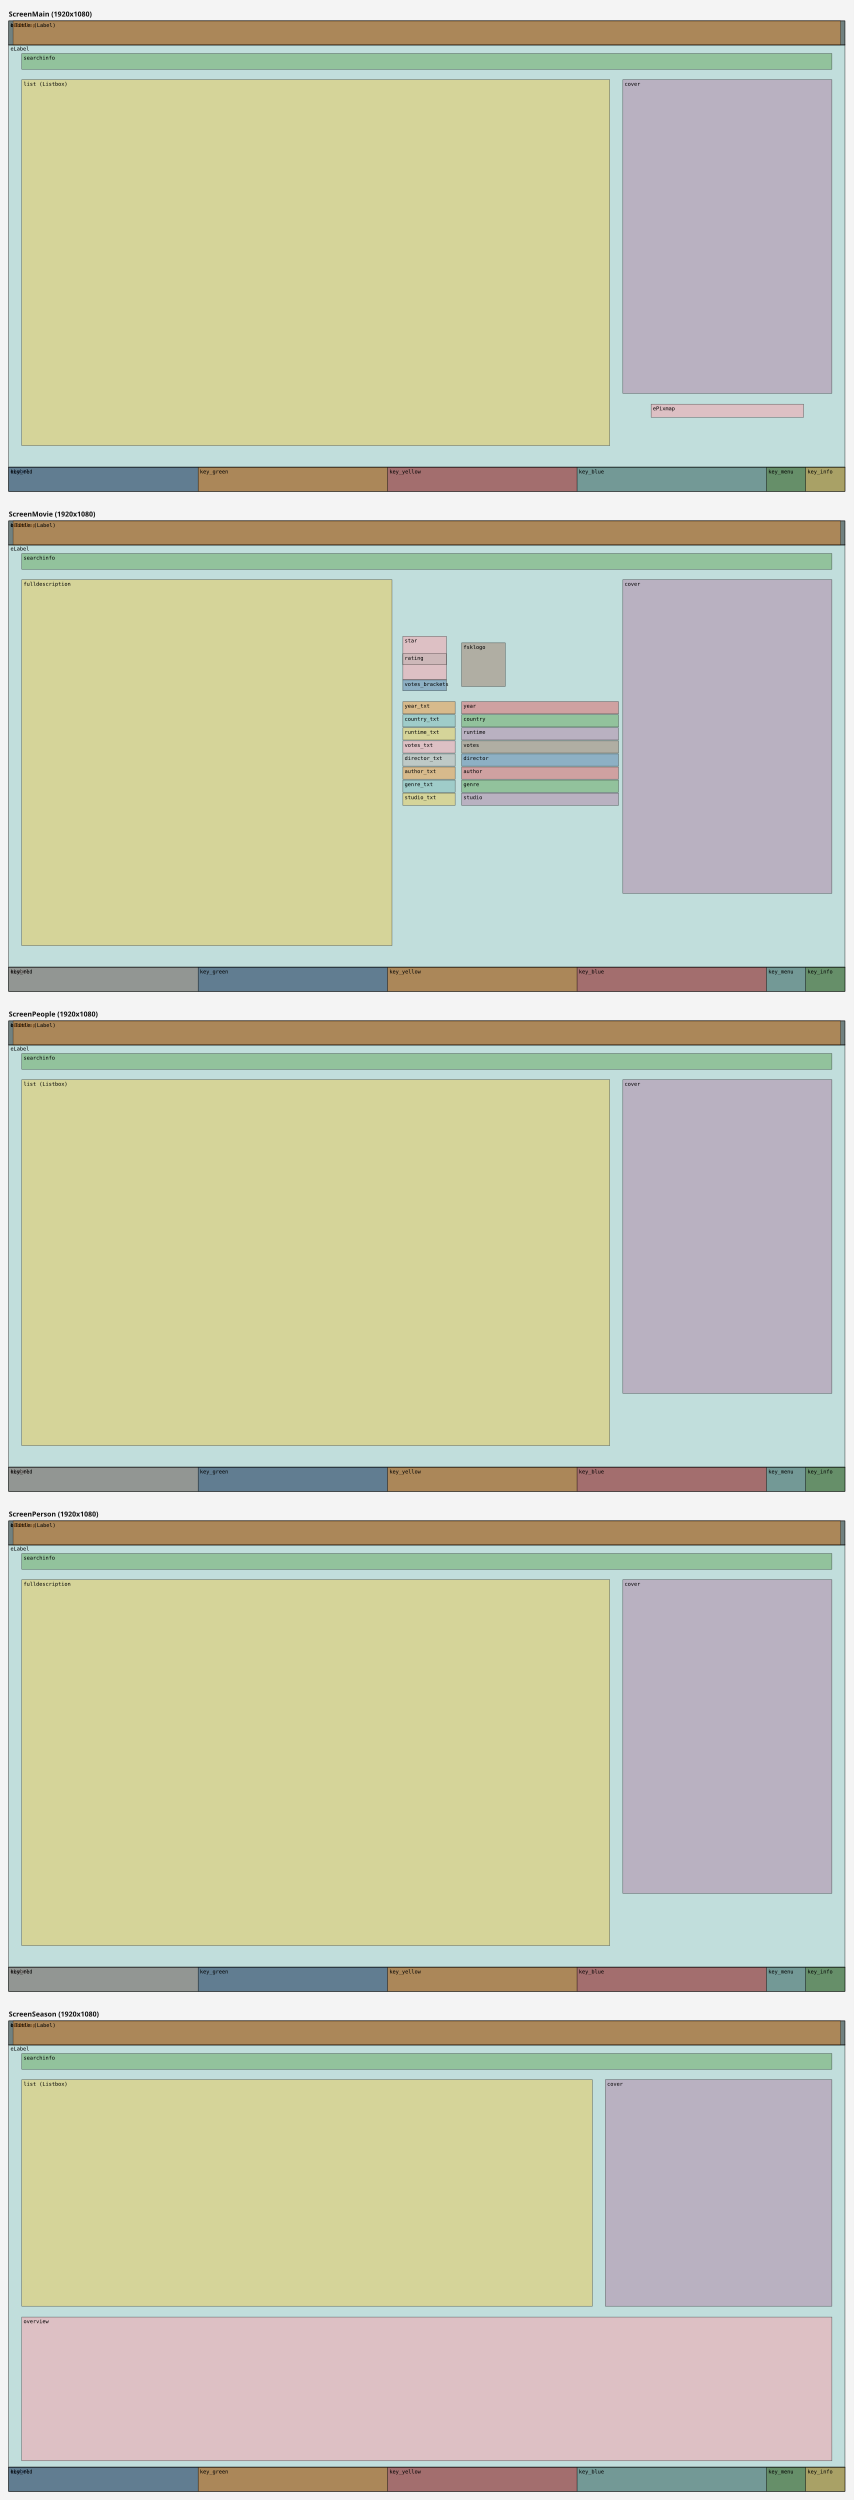
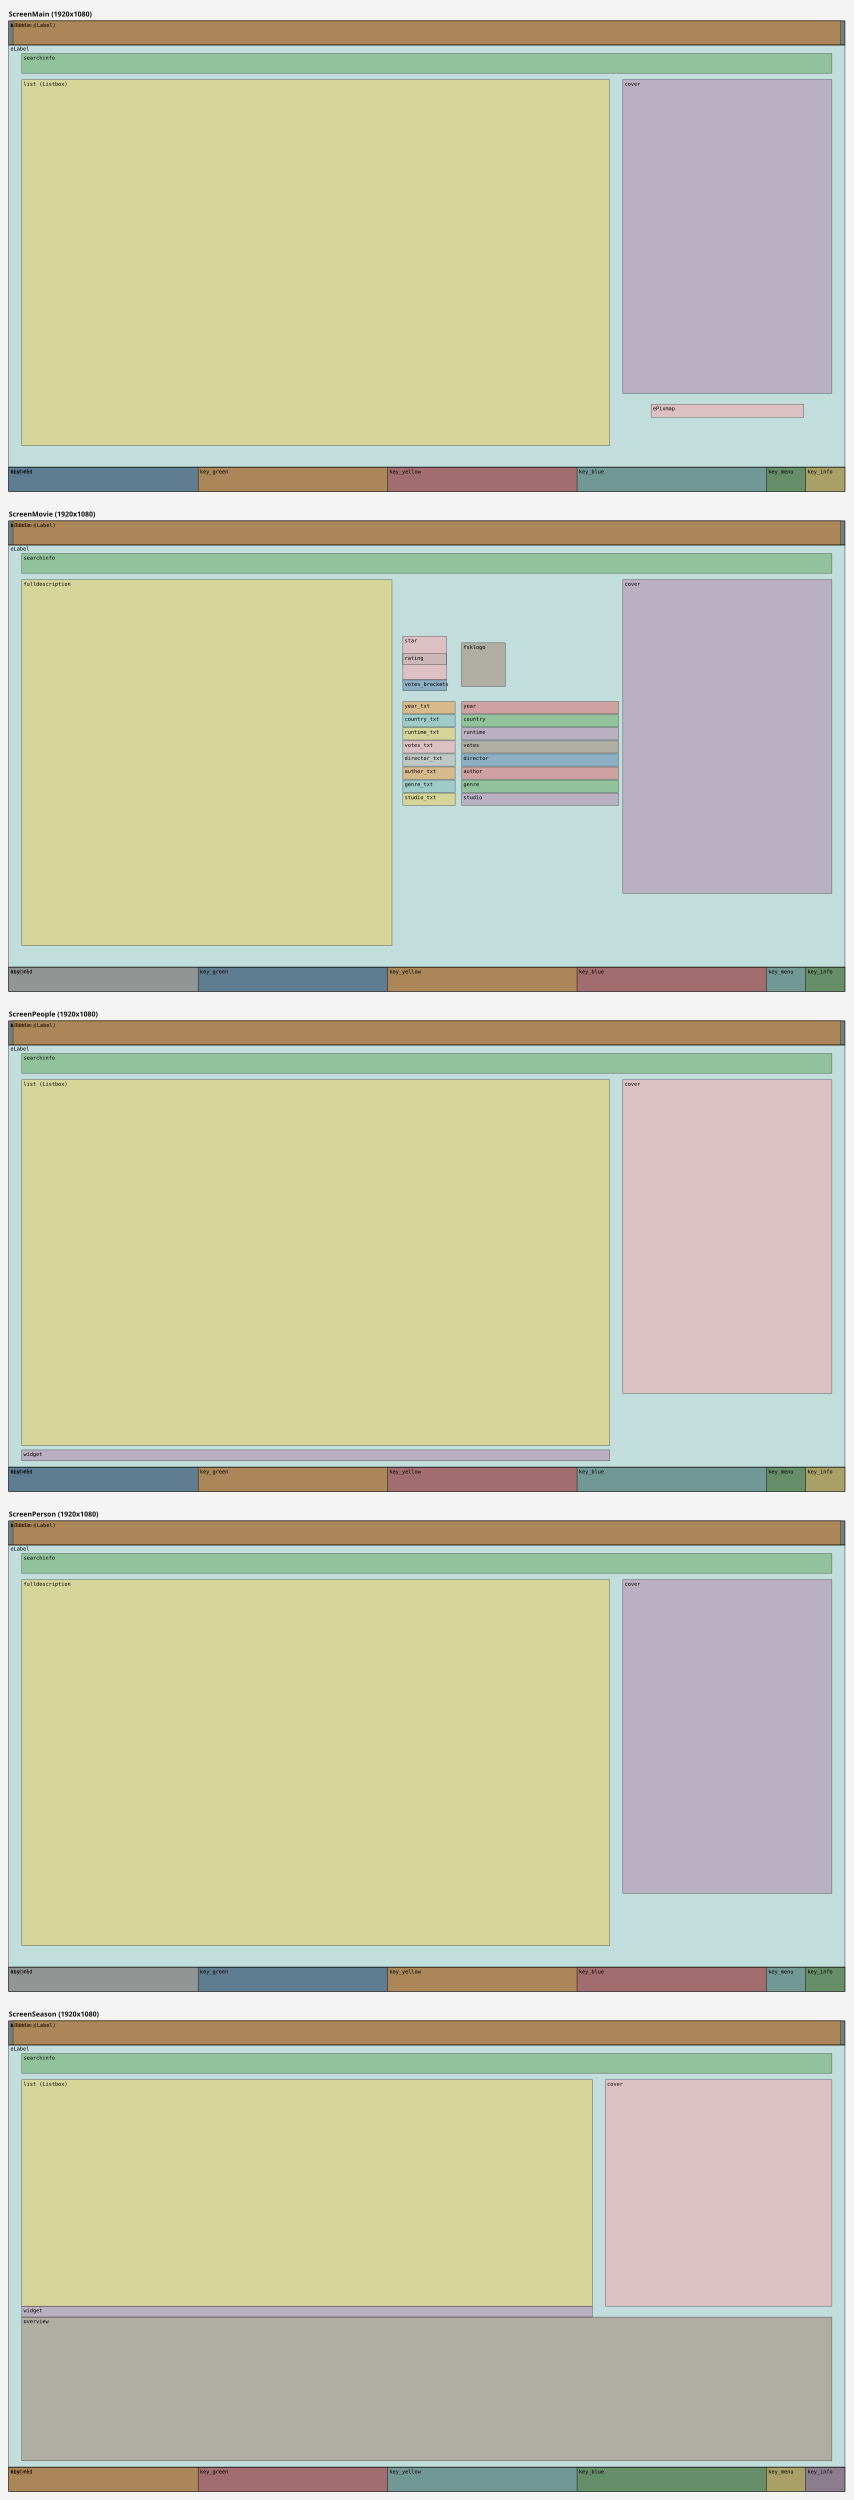
<svg xmlns="http://www.w3.org/2000/svg" width="1960" height="5740" viewBox="0 0 1960 5740">
  <rect x="0" y="0" width="1960" height="5740" fill="#f4f4f4" />
  <text x="20" y="38" font-family="sans-serif" font-size="16" font-weight="bold" fill="#111111">ScreenMain (1920x1080)</text>
  <g data-screen="0" transform="translate(20,48)">
    <rect x="0" y="0" width="1920" height="1080" fill="#ffffff" stroke="#999999" stroke-width="1" />
    <g>
      <rect data-ref="0:3" x="0" y="0" width="1920" height="1080" fill="#76b7b2" fill-opacity="0.45" stroke="#000000" stroke-opacity="0.6" stroke-width="1" />
      <text x="4" y="14" font-family="monospace" font-size="12" fill="#000000">backdrop</text>
    </g>
    <g>
-       <rect data-ref="0:0" x="0" y="0" width="1920" height="55" fill="#101010" fill-opacity="0.45" stroke="#000000" stroke-opacity="0.6" stroke-width="1" />
+       <rect data-ref="0:0" x="0" y="0" width="1920" height="55" fill="#0e0e0e" fill-opacity="0.45" stroke="#000000" stroke-opacity="0.6" stroke-width="1" />
      <text x="4" y="14" font-family="monospace" font-size="12" fill="#000000">eLabel</text>
    </g>
    <g>
-       <rect data-ref="0:2" x="0" y="54" width="1920" height="2" fill="#404040" fill-opacity="0.45" stroke="#000000" stroke-opacity="0.6" stroke-width="1" />
+       <rect data-ref="0:2" x="0" y="54" width="1920" height="2" fill="#424242" fill-opacity="0.45" stroke="#000000" stroke-opacity="0.6" stroke-width="1" />
      <text x="4" y="68" font-family="monospace" font-size="12" fill="#000000">eLabel</text>
    </g>
    <g>
-       <rect data-ref="0:4" x="30" y="75" width="1860" height="36" fill="#59a14f" fill-opacity="0.45" stroke="#000000" stroke-opacity="0.6" stroke-width="1" />
+       <rect data-ref="0:4" x="30" y="75" width="1860" height="45" fill="#59a14f" fill-opacity="0.45" stroke="#000000" stroke-opacity="0.6" stroke-width="1" />
      <text x="34" y="89" font-family="monospace" font-size="12" fill="#000000">searchinfo</text>
    </g>
    <g>
      <rect data-ref="0:5" x="30" y="135" width="1350" height="840" fill="#edc948" fill-opacity="0.45" stroke="#000000" stroke-opacity="0.6" stroke-width="1" />
      <text x="34" y="149" font-family="monospace" font-size="12" fill="#000000">list (Listbox)</text>
    </g>
    <g>
      <rect data-ref="0:6" x="1410" y="135" width="480" height="720" fill="#b07aa1" fill-opacity="0.45" stroke="#000000" stroke-opacity="0.6" stroke-width="1" />
      <text x="1414" y="149" font-family="monospace" font-size="12" fill="#000000">cover</text>
    </g>
    <g>
      <rect data-ref="0:7" x="1475" y="880" width="350" height="30" fill="#ff9da7" fill-opacity="0.45" stroke="#000000" stroke-opacity="0.6" stroke-width="1" />
      <text x="1479" y="894" font-family="monospace" font-size="12" fill="#000000">ePixmap</text>
    </g>
    <g>
-       <rect data-ref="0:8" x="0" y="1024" width="1920" height="2" fill="#404040" fill-opacity="0.45" stroke="#000000" stroke-opacity="0.6" stroke-width="1" />
+       <rect data-ref="0:8" x="0" y="1024" width="1920" height="2" fill="#424242" fill-opacity="0.45" stroke="#000000" stroke-opacity="0.6" stroke-width="1" />
      <text x="4" y="1038" font-family="monospace" font-size="12" fill="#000000">eLabel</text>
    </g>
    <g>
-       <rect data-ref="0:9" x="0" y="1025" width="1920" height="55" fill="#101010" fill-opacity="0.45" stroke="#000000" stroke-opacity="0.6" stroke-width="1" />
+       <rect data-ref="0:9" x="0" y="1025" width="1920" height="55" fill="#0e0e0e" fill-opacity="0.45" stroke="#000000" stroke-opacity="0.6" stroke-width="1" />
      <text x="4" y="1039" font-family="monospace" font-size="12" fill="#000000">eLabel</text>
    </g>
    <g>
      <rect data-ref="0:1" x="10" y="0" width="1900" height="55" fill="#f28e2b" fill-opacity="0.45" stroke="#000000" stroke-opacity="0.6" stroke-width="1" />
      <text x="14" y="14" font-family="monospace" font-size="12" fill="#000000">Title (Label)</text>
    </g>
    <g>
      <rect data-ref="0:10" x="0" y="1025" width="435" height="55" fill="#4e79a7" fill-opacity="0.45" stroke="#000000" stroke-opacity="0.6" stroke-width="1" />
      <text x="4" y="1039" font-family="monospace" font-size="12" fill="#000000">key_red</text>
    </g>
    <g>
      <rect data-ref="0:11" x="435" y="1025" width="435" height="55" fill="#f28e2b" fill-opacity="0.45" stroke="#000000" stroke-opacity="0.6" stroke-width="1" />
      <text x="439" y="1039" font-family="monospace" font-size="12" fill="#000000">key_green</text>
    </g>
    <g>
      <rect data-ref="0:12" x="870" y="1025" width="435" height="55" fill="#e15759" fill-opacity="0.45" stroke="#000000" stroke-opacity="0.6" stroke-width="1" />
      <text x="874" y="1039" font-family="monospace" font-size="12" fill="#000000">key_yellow</text>
    </g>
    <g>
      <rect data-ref="0:13" x="1305" y="1025" width="435" height="55" fill="#76b7b2" fill-opacity="0.45" stroke="#000000" stroke-opacity="0.6" stroke-width="1" />
      <text x="1309" y="1039" font-family="monospace" font-size="12" fill="#000000">key_blue</text>
    </g>
    <g>
      <rect data-ref="0:14" x="1740" y="1025" width="90" height="55" fill="#59a14f" fill-opacity="0.45" stroke="#000000" stroke-opacity="0.6" stroke-width="1" />
      <text x="1744" y="1039" font-family="monospace" font-size="12" fill="#000000">key_menu</text>
    </g>
    <g>
      <rect data-ref="0:15" x="1830" y="1025" width="90" height="55" fill="#edc948" fill-opacity="0.45" stroke="#000000" stroke-opacity="0.6" stroke-width="1" />
      <text x="1834" y="1039" font-family="monospace" font-size="12" fill="#000000">key_info</text>
    </g>
  </g>
  <text x="20" y="1186" font-family="sans-serif" font-size="16" font-weight="bold" fill="#111111">ScreenMovie (1920x1080)</text>
  <g data-screen="1" transform="translate(20,1196)">
    <rect x="0" y="0" width="1920" height="1080" fill="#ffffff" stroke="#999999" stroke-width="1" />
    <g>
      <rect data-ref="1:3" x="0" y="0" width="1920" height="1080" fill="#76b7b2" fill-opacity="0.45" stroke="#000000" stroke-opacity="0.6" stroke-width="1" />
      <text x="4" y="14" font-family="monospace" font-size="12" fill="#000000">backdrop</text>
    </g>
    <g>
-       <rect data-ref="1:0" x="0" y="0" width="1920" height="55" fill="#101010" fill-opacity="0.45" stroke="#000000" stroke-opacity="0.6" stroke-width="1" />
+       <rect data-ref="1:0" x="0" y="0" width="1920" height="55" fill="#0e0e0e" fill-opacity="0.45" stroke="#000000" stroke-opacity="0.6" stroke-width="1" />
      <text x="4" y="14" font-family="monospace" font-size="12" fill="#000000">eLabel</text>
    </g>
    <g>
-       <rect data-ref="1:2" x="0" y="54" width="1920" height="2" fill="#404040" fill-opacity="0.45" stroke="#000000" stroke-opacity="0.6" stroke-width="1" />
+       <rect data-ref="1:2" x="0" y="54" width="1920" height="2" fill="#424242" fill-opacity="0.45" stroke="#000000" stroke-opacity="0.6" stroke-width="1" />
      <text x="4" y="68" font-family="monospace" font-size="12" fill="#000000">eLabel</text>
    </g>
    <g>
-       <rect data-ref="1:4" x="30" y="75" width="1860" height="36" fill="#59a14f" fill-opacity="0.45" stroke="#000000" stroke-opacity="0.6" stroke-width="1" />
+       <rect data-ref="1:4" x="30" y="75" width="1860" height="45" fill="#59a14f" fill-opacity="0.45" stroke="#000000" stroke-opacity="0.6" stroke-width="1" />
      <text x="34" y="89" font-family="monospace" font-size="12" fill="#000000">searchinfo</text>
    </g>
    <g>
      <rect data-ref="1:5" x="30" y="135" width="850" height="840" fill="#edc948" fill-opacity="0.45" stroke="#000000" stroke-opacity="0.6" stroke-width="1" />
      <text x="34" y="149" font-family="monospace" font-size="12" fill="#000000">fulldescription</text>
    </g>
    <g>
      <rect data-ref="1:6" x="1410" y="135" width="480" height="720" fill="#b07aa1" fill-opacity="0.45" stroke="#000000" stroke-opacity="0.6" stroke-width="1" />
      <text x="1414" y="149" font-family="monospace" font-size="12" fill="#000000">cover</text>
    </g>
    <g>
      <rect data-ref="1:7" x="905" y="265" width="100" height="100" fill="#ff9da7" fill-opacity="0.45" stroke="#000000" stroke-opacity="0.6" stroke-width="1" />
      <text x="909" y="279" font-family="monospace" font-size="12" fill="#000000">star</text>
    </g>
    <g>
      <rect data-ref="1:11" x="905" y="415" width="120" height="28" fill="#f28e2b" fill-opacity="0.45" stroke="#000000" stroke-opacity="0.6" stroke-width="1" />
      <text x="909" y="429" font-family="monospace" font-size="12" fill="#000000">year_txt</text>
    </g>
    <g>
      <rect data-ref="1:12" x="1040" y="415" width="360" height="28" fill="#e15759" fill-opacity="0.45" stroke="#000000" stroke-opacity="0.6" stroke-width="1" />
      <text x="1044" y="429" font-family="monospace" font-size="12" fill="#000000">year</text>
    </g>
    <g>
      <rect data-ref="1:13" x="905" y="445" width="120" height="28" fill="#76b7b2" fill-opacity="0.45" stroke="#000000" stroke-opacity="0.6" stroke-width="1" />
      <text x="909" y="459" font-family="monospace" font-size="12" fill="#000000">country_txt</text>
    </g>
    <g>
      <rect data-ref="1:14" x="1040" y="445" width="360" height="28" fill="#59a14f" fill-opacity="0.45" stroke="#000000" stroke-opacity="0.6" stroke-width="1" />
      <text x="1044" y="459" font-family="monospace" font-size="12" fill="#000000">country</text>
    </g>
    <g>
      <rect data-ref="1:15" x="905" y="475" width="120" height="28" fill="#edc948" fill-opacity="0.45" stroke="#000000" stroke-opacity="0.6" stroke-width="1" />
      <text x="909" y="489" font-family="monospace" font-size="12" fill="#000000">runtime_txt</text>
    </g>
    <g>
      <rect data-ref="1:16" x="1040" y="475" width="360" height="28" fill="#b07aa1" fill-opacity="0.45" stroke="#000000" stroke-opacity="0.6" stroke-width="1" />
      <text x="1044" y="489" font-family="monospace" font-size="12" fill="#000000">runtime</text>
    </g>
    <g>
      <rect data-ref="1:17" x="905" y="505" width="120" height="28" fill="#ff9da7" fill-opacity="0.45" stroke="#000000" stroke-opacity="0.6" stroke-width="1" />
      <text x="909" y="519" font-family="monospace" font-size="12" fill="#000000">votes_txt</text>
    </g>
    <g>
      <rect data-ref="1:18" x="1040" y="505" width="360" height="28" fill="#9c755f" fill-opacity="0.45" stroke="#000000" stroke-opacity="0.6" stroke-width="1" />
      <text x="1044" y="519" font-family="monospace" font-size="12" fill="#000000">votes</text>
    </g>
    <g>
      <rect data-ref="1:19" x="905" y="535" width="120" height="28" fill="#bab0ac" fill-opacity="0.45" stroke="#000000" stroke-opacity="0.6" stroke-width="1" />
      <text x="909" y="549" font-family="monospace" font-size="12" fill="#000000">director_txt</text>
    </g>
    <g>
      <rect data-ref="1:20" x="1040" y="535" width="360" height="28" fill="#4e79a7" fill-opacity="0.45" stroke="#000000" stroke-opacity="0.6" stroke-width="1" />
      <text x="1044" y="549" font-family="monospace" font-size="12" fill="#000000">director</text>
    </g>
    <g>
      <rect data-ref="1:21" x="905" y="565" width="120" height="28" fill="#f28e2b" fill-opacity="0.45" stroke="#000000" stroke-opacity="0.6" stroke-width="1" />
      <text x="909" y="579" font-family="monospace" font-size="12" fill="#000000">author_txt</text>
    </g>
    <g>
      <rect data-ref="1:22" x="1040" y="565" width="360" height="28" fill="#e15759" fill-opacity="0.45" stroke="#000000" stroke-opacity="0.6" stroke-width="1" />
      <text x="1044" y="579" font-family="monospace" font-size="12" fill="#000000">author</text>
    </g>
    <g>
      <rect data-ref="1:23" x="905" y="595" width="120" height="28" fill="#76b7b2" fill-opacity="0.45" stroke="#000000" stroke-opacity="0.6" stroke-width="1" />
      <text x="909" y="609" font-family="monospace" font-size="12" fill="#000000">genre_txt</text>
    </g>
    <g>
      <rect data-ref="1:24" x="1040" y="595" width="360" height="28" fill="#59a14f" fill-opacity="0.45" stroke="#000000" stroke-opacity="0.6" stroke-width="1" />
      <text x="1044" y="609" font-family="monospace" font-size="12" fill="#000000">genre</text>
    </g>
    <g>
      <rect data-ref="1:25" x="905" y="625" width="120" height="28" fill="#edc948" fill-opacity="0.45" stroke="#000000" stroke-opacity="0.6" stroke-width="1" />
      <text x="909" y="639" font-family="monospace" font-size="12" fill="#000000">studio_txt</text>
    </g>
    <g>
      <rect data-ref="1:26" x="1040" y="625" width="360" height="28" fill="#b07aa1" fill-opacity="0.45" stroke="#000000" stroke-opacity="0.6" stroke-width="1" />
      <text x="1044" y="639" font-family="monospace" font-size="12" fill="#000000">studio</text>
    </g>
    <g>
-       <rect data-ref="1:27" x="0" y="1024" width="1920" height="2" fill="#404040" fill-opacity="0.45" stroke="#000000" stroke-opacity="0.6" stroke-width="1" />
+       <rect data-ref="1:27" x="0" y="1024" width="1920" height="2" fill="#424242" fill-opacity="0.45" stroke="#000000" stroke-opacity="0.6" stroke-width="1" />
      <text x="4" y="1038" font-family="monospace" font-size="12" fill="#000000">eLabel</text>
    </g>
    <g>
-       <rect data-ref="1:28" x="0" y="1025" width="1920" height="55" fill="#101010" fill-opacity="0.45" stroke="#000000" stroke-opacity="0.6" stroke-width="1" />
+       <rect data-ref="1:28" x="0" y="1025" width="1920" height="55" fill="#0e0e0e" fill-opacity="0.45" stroke="#000000" stroke-opacity="0.6" stroke-width="1" />
      <text x="4" y="1039" font-family="monospace" font-size="12" fill="#000000">eLabel</text>
    </g>
    <g>
      <rect data-ref="1:1" x="10" y="0" width="1900" height="55" fill="#f28e2b" fill-opacity="0.45" stroke="#000000" stroke-opacity="0.6" stroke-width="1" />
      <text x="14" y="14" font-family="monospace" font-size="12" fill="#000000">Title (Label)</text>
    </g>
    <g>
      <rect data-ref="1:8" x="1040" y="280" width="100" height="100" fill="#9c755f" fill-opacity="0.45" stroke="#000000" stroke-opacity="0.6" stroke-width="1" />
      <text x="1044" y="294" font-family="monospace" font-size="12" fill="#000000">fsklogo</text>
    </g>
    <g>
      <rect data-ref="1:9" x="905" y="305" width="100" height="25" fill="#bab0ac" fill-opacity="0.45" stroke="#000000" stroke-opacity="0.6" stroke-width="1" />
      <text x="909" y="319" font-family="monospace" font-size="12" fill="#000000">rating</text>
    </g>
    <g>
      <rect data-ref="1:10" x="905" y="365" width="100" height="25" fill="#4e79a7" fill-opacity="0.45" stroke="#000000" stroke-opacity="0.6" stroke-width="1" />
      <text x="909" y="379" font-family="monospace" font-size="12" fill="#000000">votes_brackets</text>
    </g>
    <g>
      <rect data-ref="1:29" x="0" y="1025" width="435" height="55" fill="#bab0ac" fill-opacity="0.45" stroke="#000000" stroke-opacity="0.6" stroke-width="1" />
      <text x="4" y="1039" font-family="monospace" font-size="12" fill="#000000">key_red</text>
    </g>
    <g>
      <rect data-ref="1:30" x="435" y="1025" width="435" height="55" fill="#4e79a7" fill-opacity="0.45" stroke="#000000" stroke-opacity="0.6" stroke-width="1" />
      <text x="439" y="1039" font-family="monospace" font-size="12" fill="#000000">key_green</text>
    </g>
    <g>
      <rect data-ref="1:31" x="870" y="1025" width="435" height="55" fill="#f28e2b" fill-opacity="0.45" stroke="#000000" stroke-opacity="0.6" stroke-width="1" />
      <text x="874" y="1039" font-family="monospace" font-size="12" fill="#000000">key_yellow</text>
    </g>
    <g>
      <rect data-ref="1:32" x="1305" y="1025" width="435" height="55" fill="#e15759" fill-opacity="0.45" stroke="#000000" stroke-opacity="0.6" stroke-width="1" />
      <text x="1309" y="1039" font-family="monospace" font-size="12" fill="#000000">key_blue</text>
    </g>
    <g>
      <rect data-ref="1:33" x="1740" y="1025" width="90" height="55" fill="#76b7b2" fill-opacity="0.45" stroke="#000000" stroke-opacity="0.6" stroke-width="1" />
      <text x="1744" y="1039" font-family="monospace" font-size="12" fill="#000000">key_menu</text>
    </g>
    <g>
      <rect data-ref="1:34" x="1830" y="1025" width="90" height="55" fill="#59a14f" fill-opacity="0.45" stroke="#000000" stroke-opacity="0.6" stroke-width="1" />
      <text x="1834" y="1039" font-family="monospace" font-size="12" fill="#000000">key_info</text>
    </g>
  </g>
  <text x="20" y="2334" font-family="sans-serif" font-size="16" font-weight="bold" fill="#111111">ScreenPeople (1920x1080)</text>
  <g data-screen="2" transform="translate(20,2344)">
    <rect x="0" y="0" width="1920" height="1080" fill="#ffffff" stroke="#999999" stroke-width="1" />
    <g>
      <rect data-ref="2:3" x="0" y="0" width="1920" height="1080" fill="#76b7b2" fill-opacity="0.45" stroke="#000000" stroke-opacity="0.6" stroke-width="1" />
      <text x="4" y="14" font-family="monospace" font-size="12" fill="#000000">backdrop</text>
    </g>
    <g>
-       <rect data-ref="2:0" x="0" y="0" width="1920" height="55" fill="#101010" fill-opacity="0.45" stroke="#000000" stroke-opacity="0.6" stroke-width="1" />
+       <rect data-ref="2:0" x="0" y="0" width="1920" height="55" fill="#0e0e0e" fill-opacity="0.45" stroke="#000000" stroke-opacity="0.6" stroke-width="1" />
      <text x="4" y="14" font-family="monospace" font-size="12" fill="#000000">eLabel</text>
    </g>
    <g>
-       <rect data-ref="2:2" x="0" y="54" width="1920" height="2" fill="#404040" fill-opacity="0.45" stroke="#000000" stroke-opacity="0.6" stroke-width="1" />
+       <rect data-ref="2:2" x="0" y="54" width="1920" height="2" fill="#424242" fill-opacity="0.45" stroke="#000000" stroke-opacity="0.6" stroke-width="1" />
      <text x="4" y="68" font-family="monospace" font-size="12" fill="#000000">eLabel</text>
    </g>
    <g>
-       <rect data-ref="2:4" x="30" y="75" width="1860" height="36" fill="#59a14f" fill-opacity="0.45" stroke="#000000" stroke-opacity="0.6" stroke-width="1" />
+       <rect data-ref="2:4" x="30" y="75" width="1860" height="45" fill="#59a14f" fill-opacity="0.45" stroke="#000000" stroke-opacity="0.6" stroke-width="1" />
      <text x="34" y="89" font-family="monospace" font-size="12" fill="#000000">searchinfo</text>
    </g>
    <g>
      <rect data-ref="2:5" x="30" y="135" width="1350" height="840" fill="#edc948" fill-opacity="0.45" stroke="#000000" stroke-opacity="0.6" stroke-width="1" />
      <text x="34" y="149" font-family="monospace" font-size="12" fill="#000000">list (Listbox)</text>
    </g>
    <g>
-       <rect data-ref="2:6" x="1410" y="135" width="480" height="720" fill="#b07aa1" fill-opacity="0.45" stroke="#000000" stroke-opacity="0.6" stroke-width="1" />
+       <rect data-ref="2:6" x="30" y="985" width="1350" height="25" fill="#b07aa1" fill-opacity="0.45" stroke="#000000" stroke-opacity="0.6" stroke-width="1" />
+       <text x="34" y="999" font-family="monospace" font-size="12" fill="#000000">widget</text>
+     </g>
+     <g>
+       <rect data-ref="2:7" x="1410" y="135" width="480" height="720" fill="#ff9da7" fill-opacity="0.45" stroke="#000000" stroke-opacity="0.6" stroke-width="1" />
      <text x="1414" y="149" font-family="monospace" font-size="12" fill="#000000">cover</text>
    </g>
    <g>
-       <rect data-ref="2:7" x="0" y="1024" width="1920" height="2" fill="#404040" fill-opacity="0.45" stroke="#000000" stroke-opacity="0.6" stroke-width="1" />
+       <rect data-ref="2:8" x="0" y="1024" width="1920" height="2" fill="#424242" fill-opacity="0.45" stroke="#000000" stroke-opacity="0.6" stroke-width="1" />
      <text x="4" y="1038" font-family="monospace" font-size="12" fill="#000000">eLabel</text>
    </g>
    <g>
-       <rect data-ref="2:8" x="0" y="1025" width="1920" height="55" fill="#101010" fill-opacity="0.45" stroke="#000000" stroke-opacity="0.6" stroke-width="1" />
+       <rect data-ref="2:9" x="0" y="1025" width="1920" height="55" fill="#0e0e0e" fill-opacity="0.45" stroke="#000000" stroke-opacity="0.6" stroke-width="1" />
      <text x="4" y="1039" font-family="monospace" font-size="12" fill="#000000">eLabel</text>
    </g>
    <g>
      <rect data-ref="2:1" x="10" y="0" width="1900" height="55" fill="#f28e2b" fill-opacity="0.45" stroke="#000000" stroke-opacity="0.6" stroke-width="1" />
      <text x="14" y="14" font-family="monospace" font-size="12" fill="#000000">Title (Label)</text>
    </g>
    <g>
-       <rect data-ref="2:9" x="0" y="1025" width="435" height="55" fill="#bab0ac" fill-opacity="0.45" stroke="#000000" stroke-opacity="0.6" stroke-width="1" />
+       <rect data-ref="2:10" x="0" y="1025" width="435" height="55" fill="#4e79a7" fill-opacity="0.45" stroke="#000000" stroke-opacity="0.6" stroke-width="1" />
      <text x="4" y="1039" font-family="monospace" font-size="12" fill="#000000">key_red</text>
    </g>
    <g>
-       <rect data-ref="2:10" x="435" y="1025" width="435" height="55" fill="#4e79a7" fill-opacity="0.45" stroke="#000000" stroke-opacity="0.6" stroke-width="1" />
+       <rect data-ref="2:11" x="435" y="1025" width="435" height="55" fill="#f28e2b" fill-opacity="0.45" stroke="#000000" stroke-opacity="0.6" stroke-width="1" />
      <text x="439" y="1039" font-family="monospace" font-size="12" fill="#000000">key_green</text>
    </g>
    <g>
-       <rect data-ref="2:11" x="870" y="1025" width="435" height="55" fill="#f28e2b" fill-opacity="0.45" stroke="#000000" stroke-opacity="0.6" stroke-width="1" />
+       <rect data-ref="2:12" x="870" y="1025" width="435" height="55" fill="#e15759" fill-opacity="0.45" stroke="#000000" stroke-opacity="0.6" stroke-width="1" />
      <text x="874" y="1039" font-family="monospace" font-size="12" fill="#000000">key_yellow</text>
    </g>
    <g>
-       <rect data-ref="2:12" x="1305" y="1025" width="435" height="55" fill="#e15759" fill-opacity="0.45" stroke="#000000" stroke-opacity="0.6" stroke-width="1" />
+       <rect data-ref="2:13" x="1305" y="1025" width="435" height="55" fill="#76b7b2" fill-opacity="0.45" stroke="#000000" stroke-opacity="0.6" stroke-width="1" />
      <text x="1309" y="1039" font-family="monospace" font-size="12" fill="#000000">key_blue</text>
    </g>
    <g>
-       <rect data-ref="2:13" x="1740" y="1025" width="90" height="55" fill="#76b7b2" fill-opacity="0.45" stroke="#000000" stroke-opacity="0.6" stroke-width="1" />
+       <rect data-ref="2:14" x="1740" y="1025" width="90" height="55" fill="#59a14f" fill-opacity="0.45" stroke="#000000" stroke-opacity="0.6" stroke-width="1" />
      <text x="1744" y="1039" font-family="monospace" font-size="12" fill="#000000">key_menu</text>
    </g>
    <g>
-       <rect data-ref="2:14" x="1830" y="1025" width="90" height="55" fill="#59a14f" fill-opacity="0.45" stroke="#000000" stroke-opacity="0.6" stroke-width="1" />
+       <rect data-ref="2:15" x="1830" y="1025" width="90" height="55" fill="#edc948" fill-opacity="0.45" stroke="#000000" stroke-opacity="0.6" stroke-width="1" />
      <text x="1834" y="1039" font-family="monospace" font-size="12" fill="#000000">key_info</text>
    </g>
  </g>
  <text x="20" y="3482" font-family="sans-serif" font-size="16" font-weight="bold" fill="#111111">ScreenPerson (1920x1080)</text>
  <g data-screen="3" transform="translate(20,3492)">
    <rect x="0" y="0" width="1920" height="1080" fill="#ffffff" stroke="#999999" stroke-width="1" />
    <g>
      <rect data-ref="3:3" x="0" y="0" width="1920" height="1080" fill="#76b7b2" fill-opacity="0.45" stroke="#000000" stroke-opacity="0.6" stroke-width="1" />
      <text x="4" y="14" font-family="monospace" font-size="12" fill="#000000">backdrop</text>
    </g>
    <g>
-       <rect data-ref="3:0" x="0" y="0" width="1920" height="55" fill="#101010" fill-opacity="0.45" stroke="#000000" stroke-opacity="0.6" stroke-width="1" />
+       <rect data-ref="3:0" x="0" y="0" width="1920" height="55" fill="#0e0e0e" fill-opacity="0.45" stroke="#000000" stroke-opacity="0.6" stroke-width="1" />
      <text x="4" y="14" font-family="monospace" font-size="12" fill="#000000">eLabel</text>
    </g>
    <g>
-       <rect data-ref="3:2" x="0" y="54" width="1920" height="2" fill="#404040" fill-opacity="0.45" stroke="#000000" stroke-opacity="0.6" stroke-width="1" />
+       <rect data-ref="3:2" x="0" y="54" width="1920" height="2" fill="#424242" fill-opacity="0.45" stroke="#000000" stroke-opacity="0.6" stroke-width="1" />
      <text x="4" y="68" font-family="monospace" font-size="12" fill="#000000">eLabel</text>
    </g>
    <g>
-       <rect data-ref="3:4" x="30" y="75" width="1860" height="36" fill="#59a14f" fill-opacity="0.45" stroke="#000000" stroke-opacity="0.6" stroke-width="1" />
+       <rect data-ref="3:4" x="30" y="75" width="1860" height="45" fill="#59a14f" fill-opacity="0.45" stroke="#000000" stroke-opacity="0.6" stroke-width="1" />
      <text x="34" y="89" font-family="monospace" font-size="12" fill="#000000">searchinfo</text>
    </g>
    <g>
      <rect data-ref="3:5" x="30" y="135" width="1350" height="840" fill="#edc948" fill-opacity="0.45" stroke="#000000" stroke-opacity="0.6" stroke-width="1" />
      <text x="34" y="149" font-family="monospace" font-size="12" fill="#000000">fulldescription</text>
    </g>
    <g>
      <rect data-ref="3:6" x="1410" y="135" width="480" height="720" fill="#b07aa1" fill-opacity="0.45" stroke="#000000" stroke-opacity="0.6" stroke-width="1" />
      <text x="1414" y="149" font-family="monospace" font-size="12" fill="#000000">cover</text>
    </g>
    <g>
-       <rect data-ref="3:7" x="0" y="1024" width="1920" height="2" fill="#404040" fill-opacity="0.45" stroke="#000000" stroke-opacity="0.6" stroke-width="1" />
+       <rect data-ref="3:7" x="0" y="1024" width="1920" height="2" fill="#424242" fill-opacity="0.45" stroke="#000000" stroke-opacity="0.6" stroke-width="1" />
      <text x="4" y="1038" font-family="monospace" font-size="12" fill="#000000">eLabel</text>
    </g>
    <g>
-       <rect data-ref="3:8" x="0" y="1025" width="1920" height="55" fill="#101010" fill-opacity="0.45" stroke="#000000" stroke-opacity="0.6" stroke-width="1" />
+       <rect data-ref="3:8" x="0" y="1025" width="1920" height="55" fill="#0e0e0e" fill-opacity="0.45" stroke="#000000" stroke-opacity="0.6" stroke-width="1" />
      <text x="4" y="1039" font-family="monospace" font-size="12" fill="#000000">eLabel</text>
    </g>
    <g>
      <rect data-ref="3:1" x="10" y="0" width="1900" height="55" fill="#f28e2b" fill-opacity="0.45" stroke="#000000" stroke-opacity="0.6" stroke-width="1" />
      <text x="14" y="14" font-family="monospace" font-size="12" fill="#000000">Title (Label)</text>
    </g>
    <g>
      <rect data-ref="3:9" x="0" y="1025" width="435" height="55" fill="#bab0ac" fill-opacity="0.45" stroke="#000000" stroke-opacity="0.6" stroke-width="1" />
      <text x="4" y="1039" font-family="monospace" font-size="12" fill="#000000">key_red</text>
    </g>
    <g>
      <rect data-ref="3:10" x="435" y="1025" width="435" height="55" fill="#4e79a7" fill-opacity="0.45" stroke="#000000" stroke-opacity="0.6" stroke-width="1" />
      <text x="439" y="1039" font-family="monospace" font-size="12" fill="#000000">key_green</text>
    </g>
    <g>
      <rect data-ref="3:11" x="870" y="1025" width="435" height="55" fill="#f28e2b" fill-opacity="0.45" stroke="#000000" stroke-opacity="0.6" stroke-width="1" />
      <text x="874" y="1039" font-family="monospace" font-size="12" fill="#000000">key_yellow</text>
    </g>
    <g>
      <rect data-ref="3:12" x="1305" y="1025" width="435" height="55" fill="#e15759" fill-opacity="0.45" stroke="#000000" stroke-opacity="0.6" stroke-width="1" />
      <text x="1309" y="1039" font-family="monospace" font-size="12" fill="#000000">key_blue</text>
    </g>
    <g>
      <rect data-ref="3:13" x="1740" y="1025" width="90" height="55" fill="#76b7b2" fill-opacity="0.45" stroke="#000000" stroke-opacity="0.6" stroke-width="1" />
      <text x="1744" y="1039" font-family="monospace" font-size="12" fill="#000000">key_menu</text>
    </g>
    <g>
      <rect data-ref="3:14" x="1830" y="1025" width="90" height="55" fill="#59a14f" fill-opacity="0.45" stroke="#000000" stroke-opacity="0.6" stroke-width="1" />
      <text x="1834" y="1039" font-family="monospace" font-size="12" fill="#000000">key_info</text>
    </g>
  </g>
  <text x="20" y="4630" font-family="sans-serif" font-size="16" font-weight="bold" fill="#111111">ScreenSeason (1920x1080)</text>
  <g data-screen="4" transform="translate(20,4640)">
    <rect x="0" y="0" width="1920" height="1080" fill="#ffffff" stroke="#999999" stroke-width="1" />
    <g>
      <rect data-ref="4:3" x="0" y="0" width="1920" height="1080" fill="#76b7b2" fill-opacity="0.45" stroke="#000000" stroke-opacity="0.6" stroke-width="1" />
      <text x="4" y="14" font-family="monospace" font-size="12" fill="#000000">backdrop</text>
    </g>
    <g>
-       <rect data-ref="4:0" x="0" y="0" width="1920" height="55" fill="#101010" fill-opacity="0.45" stroke="#000000" stroke-opacity="0.6" stroke-width="1" />
+       <rect data-ref="4:0" x="0" y="0" width="1920" height="55" fill="#0e0e0e" fill-opacity="0.45" stroke="#000000" stroke-opacity="0.6" stroke-width="1" />
      <text x="4" y="14" font-family="monospace" font-size="12" fill="#000000">eLabel</text>
    </g>
    <g>
-       <rect data-ref="4:2" x="0" y="54" width="1920" height="2" fill="#404040" fill-opacity="0.45" stroke="#000000" stroke-opacity="0.6" stroke-width="1" />
+       <rect data-ref="4:2" x="0" y="54" width="1920" height="2" fill="#424242" fill-opacity="0.45" stroke="#000000" stroke-opacity="0.6" stroke-width="1" />
      <text x="4" y="68" font-family="monospace" font-size="12" fill="#000000">eLabel</text>
    </g>
    <g>
-       <rect data-ref="4:4" x="30" y="75" width="1860" height="36" fill="#59a14f" fill-opacity="0.45" stroke="#000000" stroke-opacity="0.6" stroke-width="1" />
+       <rect data-ref="4:4" x="30" y="75" width="1860" height="45" fill="#59a14f" fill-opacity="0.45" stroke="#000000" stroke-opacity="0.6" stroke-width="1" />
      <text x="34" y="89" font-family="monospace" font-size="12" fill="#000000">searchinfo</text>
    </g>
    <g>
      <rect data-ref="4:5" x="30" y="135" width="1310" height="520" fill="#edc948" fill-opacity="0.45" stroke="#000000" stroke-opacity="0.6" stroke-width="1" />
      <text x="34" y="149" font-family="monospace" font-size="12" fill="#000000">list (Listbox)</text>
    </g>
    <g>
-       <rect data-ref="4:6" x="1370" y="135" width="520" height="520" fill="#b07aa1" fill-opacity="0.45" stroke="#000000" stroke-opacity="0.6" stroke-width="1" />
+       <rect data-ref="4:6" x="30" y="655" width="1310" height="25" fill="#b07aa1" fill-opacity="0.45" stroke="#000000" stroke-opacity="0.6" stroke-width="1" />
+       <text x="34" y="669" font-family="monospace" font-size="12" fill="#000000">widget</text>
+     </g>
+     <g>
+       <rect data-ref="4:7" x="1370" y="135" width="520" height="520" fill="#ff9da7" fill-opacity="0.45" stroke="#000000" stroke-opacity="0.6" stroke-width="1" />
      <text x="1374" y="149" font-family="monospace" font-size="12" fill="#000000">cover</text>
    </g>
    <g>
-       <rect data-ref="4:7" x="30" y="680" width="1860" height="330" fill="#ff9da7" fill-opacity="0.45" stroke="#000000" stroke-opacity="0.6" stroke-width="1" />
+       <rect data-ref="4:8" x="30" y="680" width="1860" height="330" fill="#9c755f" fill-opacity="0.45" stroke="#000000" stroke-opacity="0.6" stroke-width="1" />
      <text x="34" y="694" font-family="monospace" font-size="12" fill="#000000">overview</text>
    </g>
    <g>
-       <rect data-ref="4:8" x="0" y="1024" width="1920" height="2" fill="#404040" fill-opacity="0.45" stroke="#000000" stroke-opacity="0.6" stroke-width="1" />
+       <rect data-ref="4:9" x="0" y="1024" width="1920" height="2" fill="#424242" fill-opacity="0.45" stroke="#000000" stroke-opacity="0.6" stroke-width="1" />
      <text x="4" y="1038" font-family="monospace" font-size="12" fill="#000000">eLabel</text>
    </g>
    <g>
-       <rect data-ref="4:9" x="0" y="1025" width="1920" height="55" fill="#101010" fill-opacity="0.45" stroke="#000000" stroke-opacity="0.6" stroke-width="1" />
+       <rect data-ref="4:10" x="0" y="1025" width="1920" height="55" fill="#0e0e0e" fill-opacity="0.45" stroke="#000000" stroke-opacity="0.6" stroke-width="1" />
      <text x="4" y="1039" font-family="monospace" font-size="12" fill="#000000">eLabel</text>
    </g>
    <g>
      <rect data-ref="4:1" x="10" y="0" width="1900" height="55" fill="#f28e2b" fill-opacity="0.45" stroke="#000000" stroke-opacity="0.6" stroke-width="1" />
      <text x="14" y="14" font-family="monospace" font-size="12" fill="#000000">Title (Label)</text>
    </g>
    <g>
-       <rect data-ref="4:10" x="0" y="1025" width="435" height="55" fill="#4e79a7" fill-opacity="0.45" stroke="#000000" stroke-opacity="0.6" stroke-width="1" />
+       <rect data-ref="4:11" x="0" y="1025" width="435" height="55" fill="#f28e2b" fill-opacity="0.45" stroke="#000000" stroke-opacity="0.6" stroke-width="1" />
      <text x="4" y="1039" font-family="monospace" font-size="12" fill="#000000">key_red</text>
    </g>
    <g>
-       <rect data-ref="4:11" x="435" y="1025" width="435" height="55" fill="#f28e2b" fill-opacity="0.45" stroke="#000000" stroke-opacity="0.6" stroke-width="1" />
+       <rect data-ref="4:12" x="435" y="1025" width="435" height="55" fill="#e15759" fill-opacity="0.45" stroke="#000000" stroke-opacity="0.6" stroke-width="1" />
      <text x="439" y="1039" font-family="monospace" font-size="12" fill="#000000">key_green</text>
    </g>
    <g>
-       <rect data-ref="4:12" x="870" y="1025" width="435" height="55" fill="#e15759" fill-opacity="0.45" stroke="#000000" stroke-opacity="0.6" stroke-width="1" />
+       <rect data-ref="4:13" x="870" y="1025" width="435" height="55" fill="#76b7b2" fill-opacity="0.45" stroke="#000000" stroke-opacity="0.6" stroke-width="1" />
      <text x="874" y="1039" font-family="monospace" font-size="12" fill="#000000">key_yellow</text>
    </g>
    <g>
-       <rect data-ref="4:13" x="1305" y="1025" width="435" height="55" fill="#76b7b2" fill-opacity="0.45" stroke="#000000" stroke-opacity="0.6" stroke-width="1" />
+       <rect data-ref="4:14" x="1305" y="1025" width="435" height="55" fill="#59a14f" fill-opacity="0.45" stroke="#000000" stroke-opacity="0.6" stroke-width="1" />
      <text x="1309" y="1039" font-family="monospace" font-size="12" fill="#000000">key_blue</text>
    </g>
    <g>
-       <rect data-ref="4:14" x="1740" y="1025" width="90" height="55" fill="#59a14f" fill-opacity="0.45" stroke="#000000" stroke-opacity="0.6" stroke-width="1" />
+       <rect data-ref="4:15" x="1740" y="1025" width="90" height="55" fill="#edc948" fill-opacity="0.45" stroke="#000000" stroke-opacity="0.6" stroke-width="1" />
      <text x="1744" y="1039" font-family="monospace" font-size="12" fill="#000000">key_menu</text>
    </g>
    <g>
-       <rect data-ref="4:15" x="1830" y="1025" width="90" height="55" fill="#edc948" fill-opacity="0.45" stroke="#000000" stroke-opacity="0.6" stroke-width="1" />
+       <rect data-ref="4:16" x="1830" y="1025" width="90" height="55" fill="#b07aa1" fill-opacity="0.45" stroke="#000000" stroke-opacity="0.6" stroke-width="1" />
      <text x="1834" y="1039" font-family="monospace" font-size="12" fill="#000000">key_info</text>
    </g>
  </g>
</svg>
